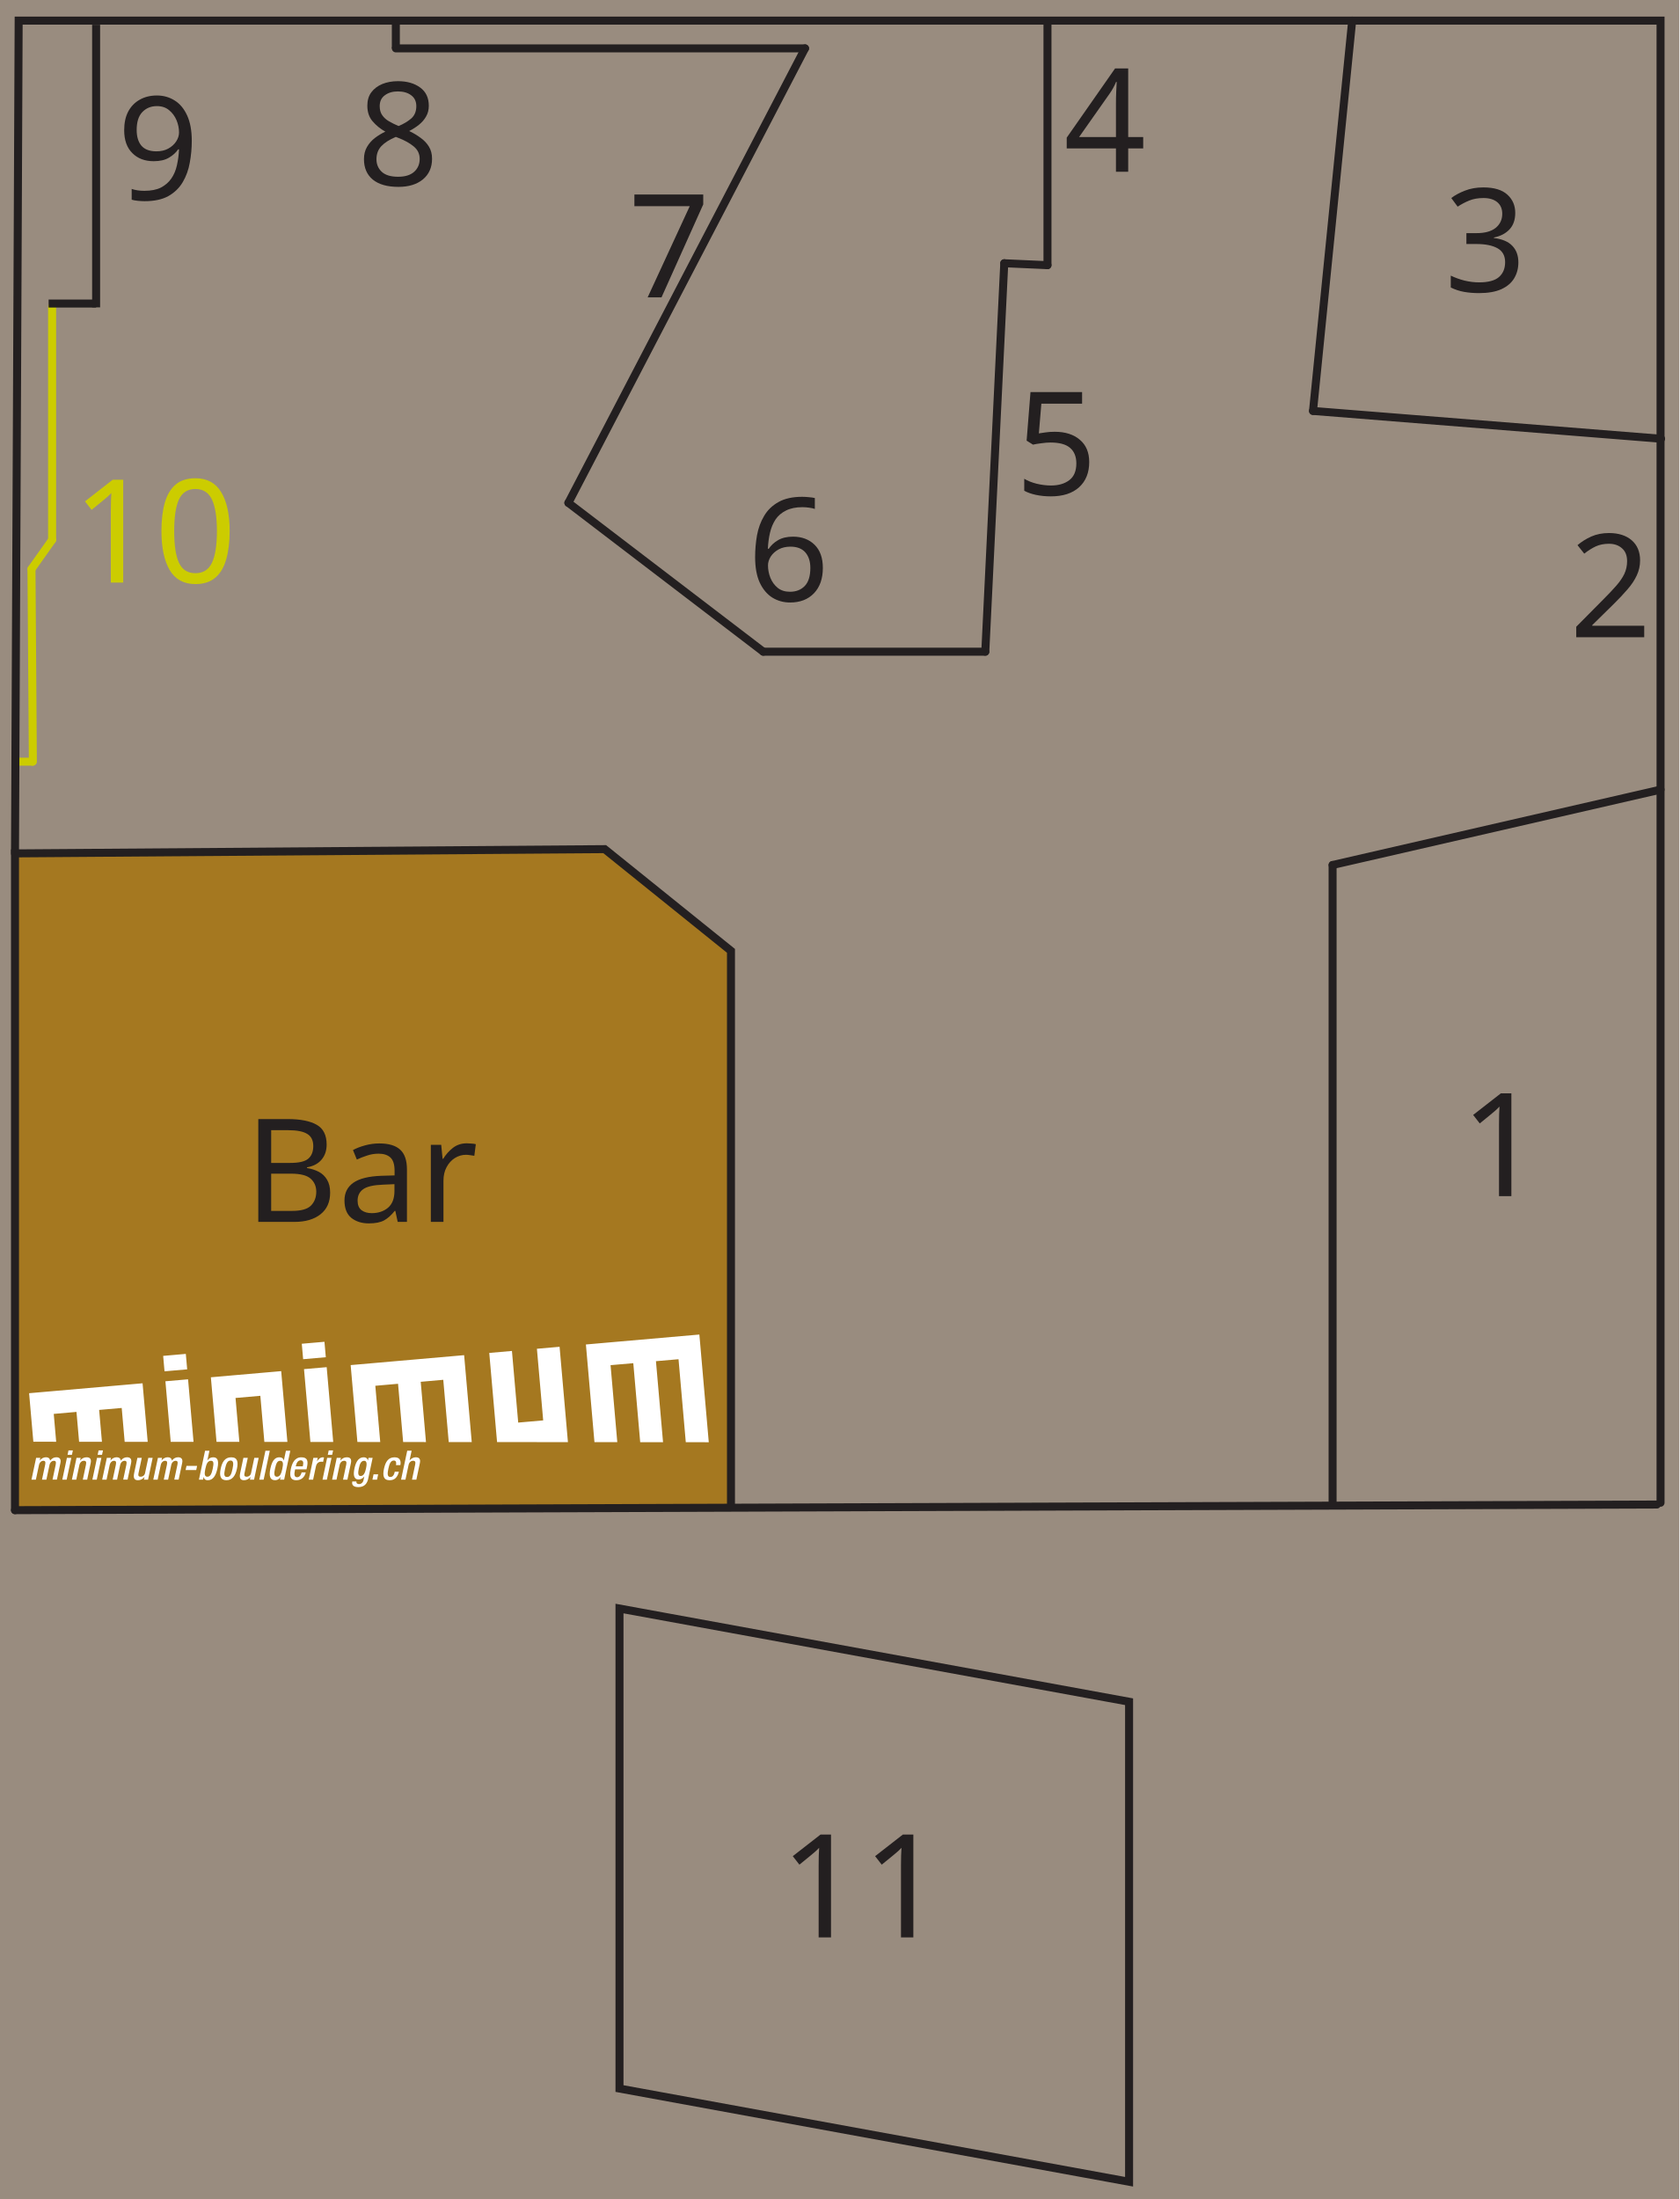
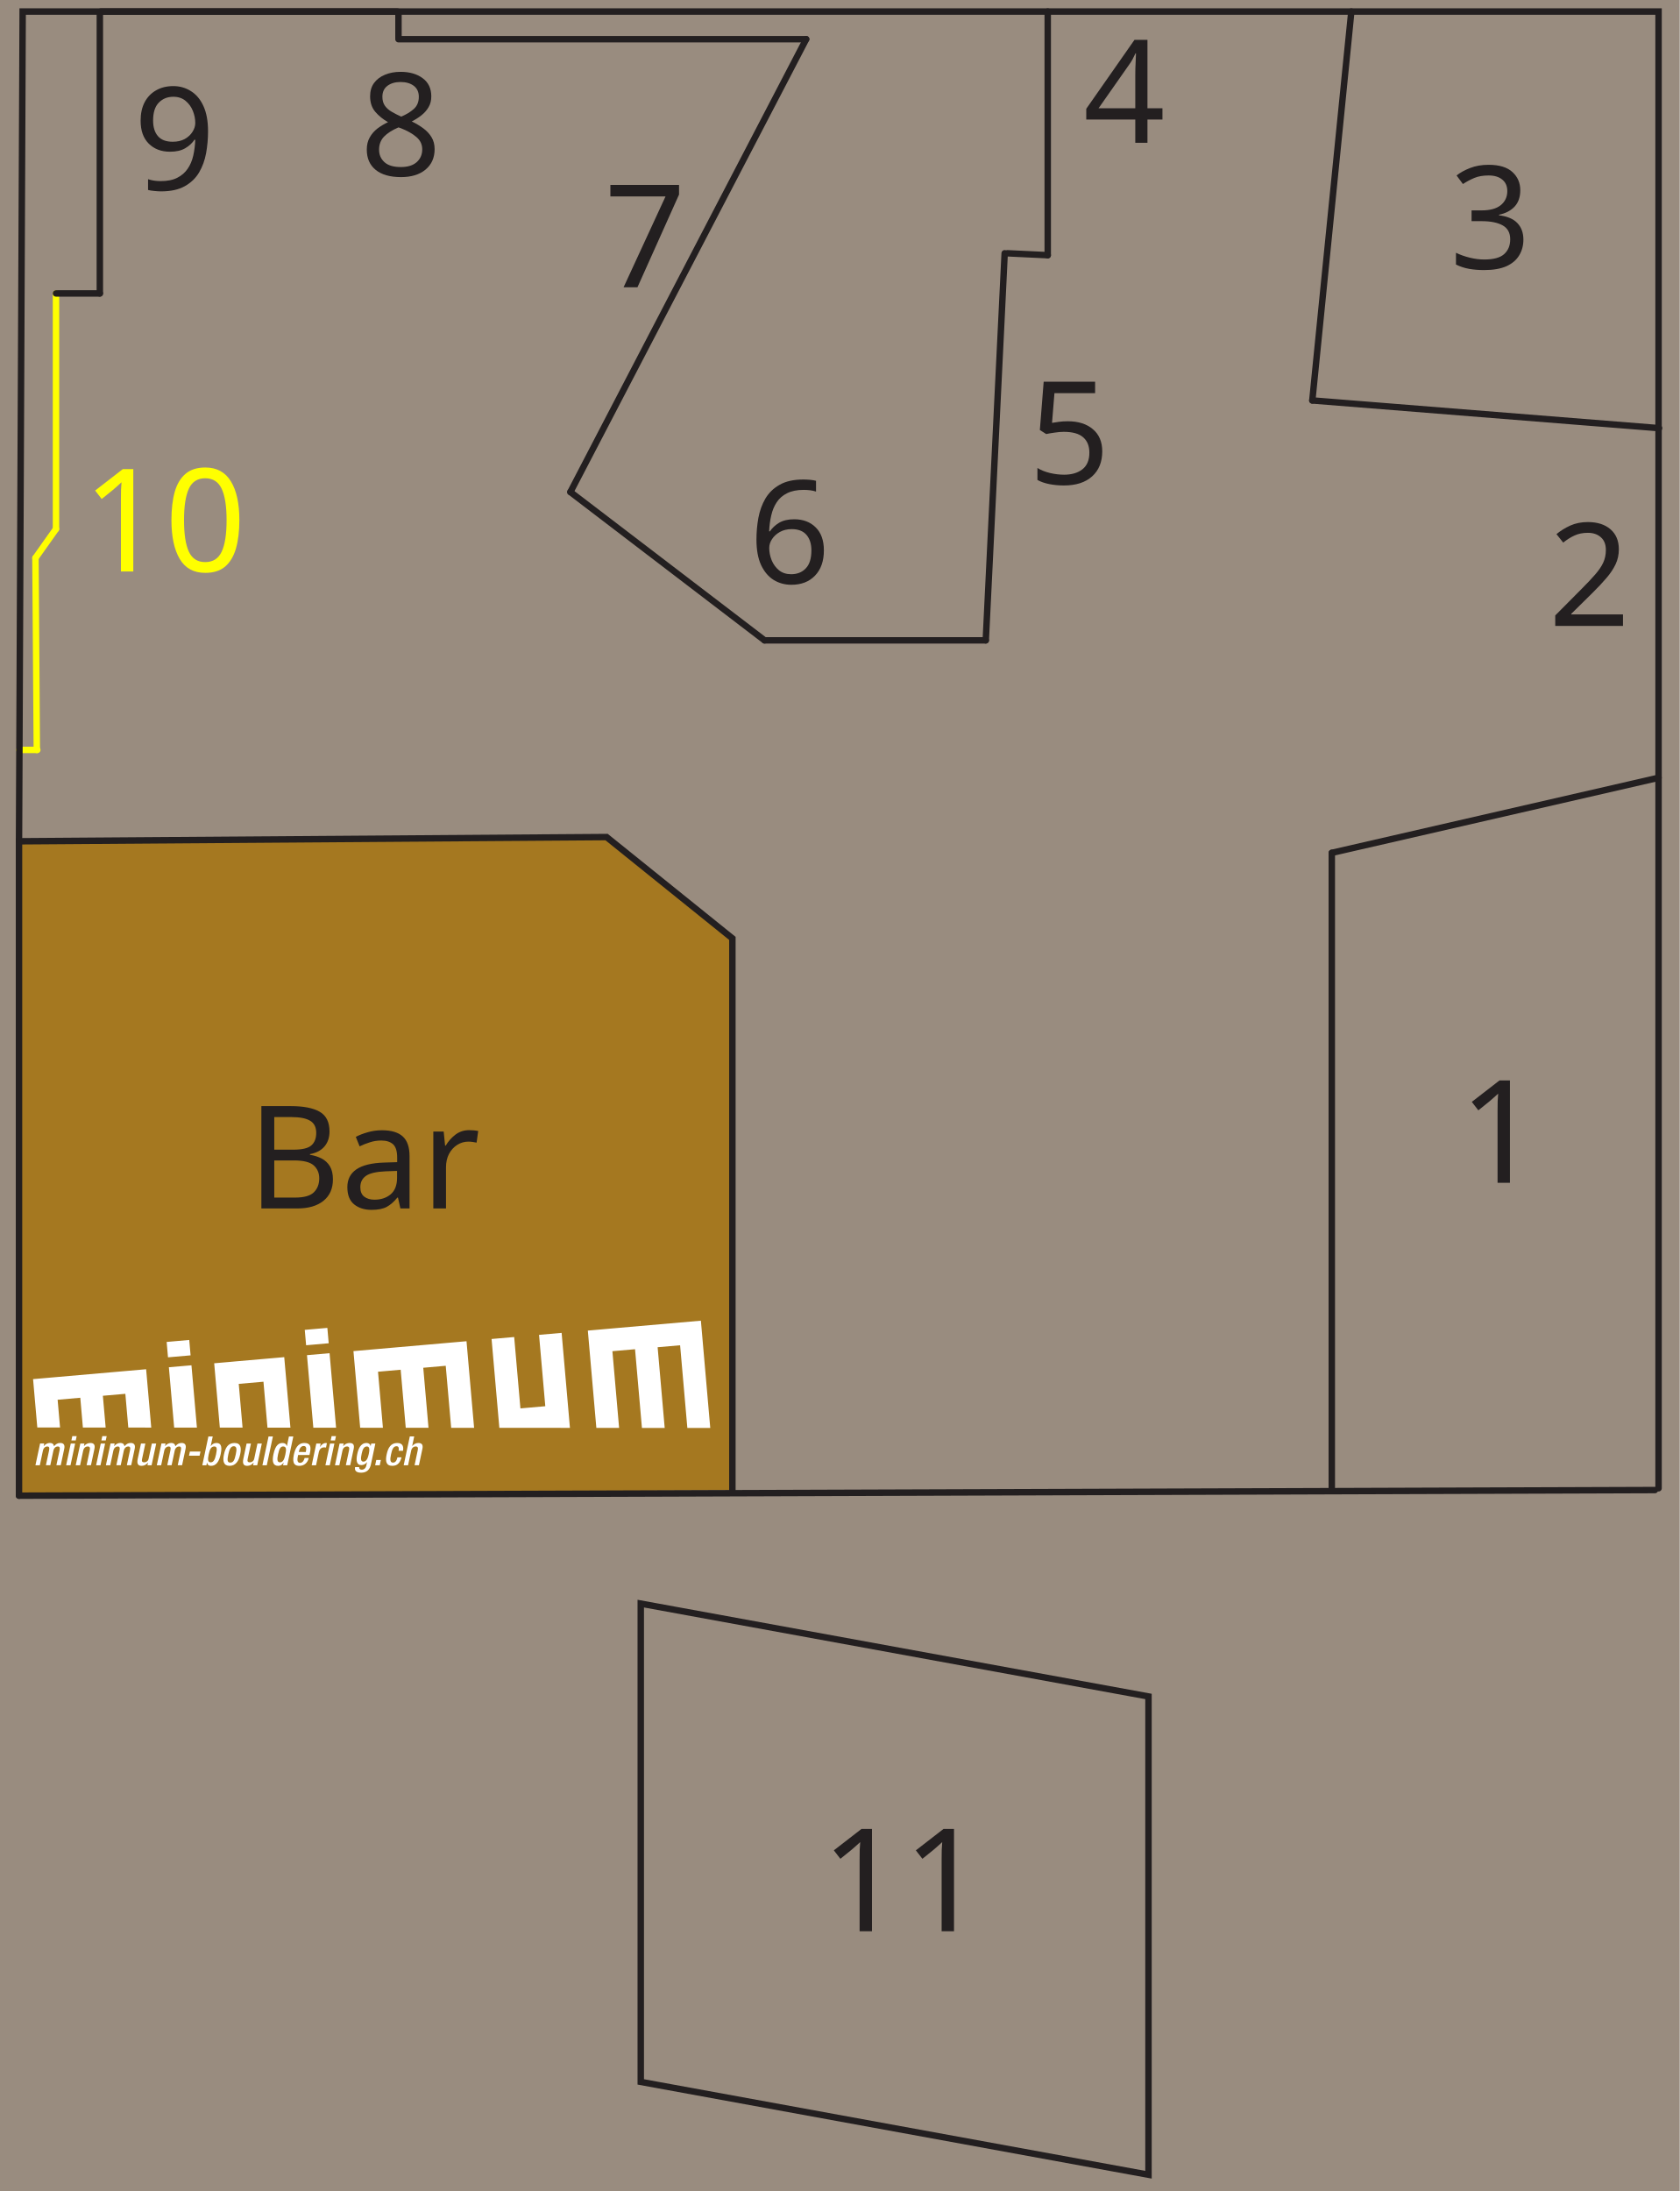
- <svg xmlns="http://www.w3.org/2000/svg" xmlns:xlink="http://www.w3.org/1999/xlink" version="1.1" id="Layer_1" x="0px" y="0px" width="210px" height="275px" viewBox="0 0 210 275" enable-background="new 0 0 210 275" xml:space="preserve">
-   <rect fill="#998C7F" width="210" height="275" />
-   <polyline fill="#A57820" stroke="#231F20" stroke-linecap="round" points="1.875,188.857 1.875,106.723 75.625,106.191   91.415,118.909 91.415,188.152 " />
-   <path fill="none" stroke="#231F20" d="M1.875,94.029" />
-   <path fill="none" stroke="#231F20" d="M1.875,114.418" />
-   <line fill="none" stroke="#CCCC00" x1="1.926" y1="95.255" x2="4.169" y2="95.253" />
-   <line fill="none" stroke="#CCCC00" stroke-linecap="round" x1="4.109" y1="95.253" x2="3.938" y2="71.161" />
-   <line fill="none" stroke="#CCCC00" stroke-linecap="round" x1="3.938" y1="71.161" x2="6.517" y2="67.522" />
-   <line fill="none" stroke="#231F20" stroke-linecap="round" x1="71.082" y1="62.886" x2="95.453" y2="81.5" />
-   <line fill="none" stroke="#231F20" stroke-linecap="round" x1="125.593" y1="32.92" x2="130.997" y2="33.161" />
-   <line fill="none" stroke="#231F20" stroke-linecap="round" x1="169.104" y1="2.578" x2="164.205" y2="51.39" />
-   <line fill="none" stroke="#231F20" stroke-linecap="round" x1="164.205" y1="51.39" x2="207.734" y2="54.868" />
-   <line fill="none" stroke="#231F20" stroke-linecap="round" x1="166.653" y1="108.174" x2="166.653" y2="188.152" />
-   <line fill="none" stroke="#231F20" stroke-linecap="round" x1="166.653" y1="108.174" x2="207.667" y2="98.75" />
+ <svg xmlns="http://www.w3.org/2000/svg" xmlns:xlink="http://www.w3.org/1999/xlink" version="1.1" id="Layer_1" x="0px" y="0px" width="260.787px" height="340.158px" viewBox="0 0 260.787 340.158" enable-background="new 0 0 260.787 340.158" xml:space="preserve">
+   <rect fill="#998C7F" width="260.787" height="340.158" />
+   <polyline fill="#A57820" stroke="#231F20" stroke-linecap="round" points="2.952,232.207 2.952,130.612 94.177,129.955   113.708,145.686 113.708,231.334 " />
+   <path fill="none" stroke="#231F20" d="M2.952,114.91" />
+   <path fill="none" stroke="#231F20" d="M2.952,140.13" />
+   <line fill="none" stroke="#FFFF00" stroke-linecap="round" x1="3.016" y1="116.427" x2="5.791" y2="116.425" />
+   <line fill="none" stroke="#FFFF00" stroke-linecap="round" x1="5.717" y1="116.425" x2="5.504" y2="86.625" />
+   <line fill="none" stroke="#FFFF00" stroke-linecap="round" x1="5.504" y1="86.625" x2="8.695" y2="82.124" />
+   <line fill="none" stroke="#FFFF00" stroke-linecap="round" x1="8.695" y1="82.124" x2="8.695" y2="45.557" />
+   <line fill="none" stroke="#231F20" stroke-linecap="round" x1="8.695" y1="45.557" x2="15.501" y2="45.557" />
+   <line fill="none" stroke="#231F20" stroke-linecap="round" x1="15.501" y1="45.557" x2="15.501" y2="2.229" />
+   <line fill="none" stroke="#231F20" stroke-linecap="round" x1="61.866" y1="2.229" x2="61.866" y2="5.79" />
+   <line fill="none" stroke="#231F20" stroke-linecap="round" x1="61.866" y1="6.084" x2="125.163" y2="6.084" />
+   <line fill="none" stroke="#231F20" stroke-linecap="round" x1="125.163" y1="6.084" x2="88.557" y2="76.388" />
+   <line fill="none" stroke="#231F20" stroke-linecap="round" x1="88.557" y1="76.388" x2="118.703" y2="99.414" />
+   <line fill="none" stroke="#231F20" stroke-linecap="round" x1="118.703" y1="99.414" x2="153.048" y2="99.414" />
+   <line fill="none" stroke="#231F20" stroke-linecap="round" x1="153.048" y1="99.414" x2="155.983" y2="39.323" />
+   <line fill="none" stroke="#231F20" stroke-linecap="round" x1="156.413" y1="39.323" x2="162.669" y2="39.62" />
+   <line fill="none" stroke="#231F20" stroke-linecap="round" x1="162.669" y1="39.62" x2="162.669" y2="1.792" />
+   <line fill="none" stroke="#231F20" stroke-linecap="round" x1="209.804" y1="1.792" x2="203.745" y2="62.169" />
+   <line fill="none" stroke="#231F20" stroke-linecap="round" x1="203.745" y1="62.169" x2="257.588" y2="66.471" />
+   <line fill="none" stroke="#231F20" stroke-linecap="round" x1="206.772" y1="132.407" x2="206.772" y2="231.334" />
+   <line fill="none" stroke="#231F20" stroke-linecap="round" x1="206.772" y1="132.407" x2="257.504" y2="120.75" />
  <g>
-     <line fill="none" stroke="#231F20" stroke-linecap="round" x1="1.875" y1="188.857" x2="207.209" y2="188.152" />
+     <line fill="none" stroke="#231F20" stroke-linecap="round" x1="2.952" y1="232.207" x2="256.938" y2="231.334" />
+   </g>
+   <g>
+     <text transform="matrix(1 0 0 1 226.5244 183.6323)" fill="#231F20" font-family="'MyriadPro-Regular'" font-size="22.265">1</text>
+   </g>
+   <g>
+     <text transform="matrix(1 0 0 1 159.6641 75.1519)" fill="#231F20" font-family="'MyriadPro-Regular'" font-size="22.265">5</text>
+   </g>
+   <g>
+     <text transform="matrix(1 0 0 1 168.1826 22.1714)" fill="#231F20" font-family="'MyriadPro-Regular'" font-size="22.265">4</text>
+   </g>
+   <g>
+     <text transform="matrix(1 0 0 1 20.7227 29.4917)" fill="#231F20" font-family="'MyriadPro-Regular'" font-size="22.265">9</text>
  </g>
  <g>
    <g>
-       <text transform="matrix(1 0 0 1 182.6211 149.5869)" fill="#231F20" font-family="'MyriadPro-Regular'" font-size="18">1</text>
+       <text transform="matrix(1 0 0 1 55.8535 27.2778)" fill="#231F20" font-family="'MyriadPro-Regular'" font-size="22.265">8</text>
    </g>
  </g>
  <g>
    <g>
-       <text transform="matrix(1 0 0 1 126.9512 61.8867)" fill="#231F20" font-family="'MyriadPro-Regular'" font-size="18">5</text>
+       <text transform="matrix(1 0 0 1 93.7842 44.6011)" fill="#231F20" font-family="'MyriadPro-Regular'" font-size="22.265">7</text>
    </g>
  </g>
  <g>
-     <g>
-       <text transform="matrix(1 0 0 1 133.0293 21.4795)" fill="#231F20" font-family="'MyriadPro-Regular'" font-size="18">4</text>
-     </g>
+     <text transform="matrix(1 0 0 1 116.2266 90.5698)" fill="#231F20" font-family="'MyriadPro-Regular'" font-size="22.265">6</text>
  </g>
  <g>
-     <text transform="matrix(1 0 0 1 14.624 24.9722)" fill="#231F20" font-family="'MyriadPro-Regular'" font-size="18">9</text>
+     <text transform="matrix(1 0 0 1 12.7891 88.7202)" fill="#FFFF00" font-family="'MyriadPro-Regular'" font-size="22.265">10</text>
  </g>
  <g>
-     <g>
-       <text transform="matrix(1 0 0 1 44.6421 23.1826)" fill="#231F20" font-family="'MyriadPro-Regular'" font-size="18">8</text>
-     </g>
+     <text transform="matrix(1 0 0 1 127.4761 299.8335)" fill="#231F20" font-family="'MyriadPro-Regular'" font-size="22.265">11</text>
  </g>
-   <g>
-     <g>
-       <text transform="matrix(1 0 0 1 78.541 37.187)" fill="#231F20" font-family="'MyriadPro-Regular'" font-size="18">7</text>
-     </g>
-   </g>
-   <g>
-     <g>
-       <text transform="matrix(1 0 0 1 93.4512 75.1597)" fill="#231F20" font-family="'MyriadPro-Regular'" font-size="18">6</text>
-     </g>
-   </g>
-   <g>
-     <text transform="matrix(1 0 0 1 9.0186 72.8555)" fill="#CCCC00" font-family="'MyriadPro-Regular'" font-size="18">10</text>
-   </g>
-   <g>
-     <text transform="matrix(1 0 0 1 97.5352 242.2832)" fill="#231F20" font-family="'MyriadPro-Regular'" font-size="18">11</text>
-   </g>
-   <polygon fill="none" stroke="#231F20" stroke-linecap="round" points="141.202,272.842 77.473,261.188 77.473,201.158   141.202,212.812 " />
-   <text transform="matrix(1 0 0 1 30.5527 152.8066)" fill="#231F20" font-family="'MyriadPro-Regular'" font-size="18">Bar</text>
+   <polygon fill="none" stroke="#231F20" stroke-linecap="round" points="178.312,337.633 99.483,323.219 99.483,248.965   178.312,263.379 " />
+   <text transform="matrix(1 0 0 1 38.4248 187.6147)" fill="#231F20" font-family="'MyriadPro-Regular'" font-size="22.265">Bar</text>
  <g>
    <defs>
-       <rect id="SVGID_1_" x="3.639" y="166.896" width="85" height="19.078" />
+       <rect id="SVGID_1_" x="5.135" y="205.042" width="105.138" height="23.598" />
    </defs>
    <clipPath id="SVGID_2_">
      <use xlink:href="#SVGID_1_" overflow="visible" />
    </clipPath>
    <g clip-path="url(#SVGID_2_)">
      <g>
        <defs>
-           <rect id="SVGID_3_" x="-42.838" y="49.982" width="178.5" height="252.452" />
+           <rect id="SVGID_3_" x="-52.355" y="60.427" width="220.793" height="312.266" />
        </defs>
        <defs>
-           <rect id="SVGID_4_" x="-42.838" y="49.982" width="178.5" height="252.452" />
+           <rect id="SVGID_4_" x="-52.355" y="60.427" width="220.793" height="312.266" />
        </defs>
        <clipPath id="SVGID_5_">
          <use xlink:href="#SVGID_3_" overflow="visible" />
        </clipPath>
        <clipPath id="SVGID_6_" clip-path="url(#SVGID_5_)">
          <use xlink:href="#SVGID_4_" overflow="visible" />
        </clipPath>
-         <path clip-path="url(#SVGID_6_)" fill="#FFFFFF" d="M88.639,180.36l-1.084-12.417l-0.094-1.05l-11.355,0.994l-0.945,0.084     l-1.888,0.166c0,0,0.425,4.883,1.069,12.212l2.856,0.003l-0.841-9.629l2.842-0.248l0.864,9.88h2.857l-0.887-10.13l2.823-0.245     l0.908,10.378L88.639,180.36z M71.025,180.348l-0.102-1.176l-0.06-0.686l-0.882-10.062l-2.835,0.249l0.785,8.957l-1.952,0.171     l-0.968,0.085l-0.204,0.02l-0.783-8.96l-2.837,0.247l0.88,10.062l0.061,0.688l0.034,0.398L71.025,180.348z M58.996,180.34     l-0.952-10.868l-14.191,1.242c0,0,0.318,3.63,0.843,9.616l2.856,0.003l-0.615-7.032l2.843-0.25l0.637,7.282l2.856,0.005     l-0.658-7.535l2.82-0.249l0.683,7.786H58.996z M41.672,180.326l-0.817-9.353l-2.836,0.246l0.798,9.104L41.672,180.326z      M37.911,169.978l2.835-0.249l-0.169-1.93l-2.836,0.247L37.911,169.978z M35.942,180.322l-0.623-7.099l-0.061-0.686l-0.092-1.068     l-1.069,0.094l-1.207,0.105l-3.684,0.321l-0.945,0.086l-1.89,0.164l0.708,8.075l2.855,0.001l-0.479-5.489l3.103-0.271     l0.503,5.762L35.942,180.322z M24.204,180.314l-0.685-7.822l-2.833,0.246l0.663,7.574L24.204,180.314z M20.574,171.494     l2.835-0.248l-0.17-1.933l-2.834,0.25L20.574,171.494z M18.472,180.31l-0.55-6.275l-0.092-1.046l-11.357,0.994l-0.943,0.082     l-1.89,0.165c0,0,0.228,2.596,0.53,6.07l2.856,0.001l-0.304-3.483l2.843-0.249l0.326,3.735l2.858,0.002l-0.35-3.986l2.822-0.245     l0.37,4.234L18.472,180.31z" />
-         <path clip-path="url(#SVGID_6_)" fill="#FFFFFF" d="M3.937,185.042h0.549l0.389-1.831c0.074-0.355,0.325-0.532,0.542-0.532     c0.229,0,0.307,0.135,0.232,0.492l-0.397,1.869h0.55l0.389-1.829c0.073-0.356,0.325-0.532,0.548-0.532s0.3,0.135,0.226,0.491     l-0.397,1.868h0.548l0.44-2.073c0.113-0.526-0.125-0.724-0.51-0.724c-0.328,0-0.562,0.153-0.776,0.415     c-0.033-0.228-0.156-0.415-0.545-0.415c-0.259,0-0.549,0.147-0.736,0.39H4.971l0.069-0.319H4.518L3.937,185.042z M7.79,185.042     h0.547l0.581-2.728h-0.55L7.79,185.042z M8.449,181.93h0.547l0.116-0.547H8.565L8.449,181.93z M8.991,185.042h0.547l0.389-1.831     c0.076-0.355,0.325-0.532,0.55-0.532c0.273,0,0.351,0.135,0.273,0.492l-0.395,1.869h0.547l0.438-2.06     c0.116-0.549-0.106-0.736-0.523-0.736c-0.302,0-0.593,0.146-0.781,0.39h-0.015l0.067-0.321H9.571L8.991,185.042z M11.552,185.042     h0.549l0.578-2.728h-0.546L11.552,185.042z M12.213,181.93h0.547l0.119-0.547h-0.549L12.213,181.93z M12.779,185.042h0.548     l0.388-1.831c0.077-0.355,0.326-0.532,0.544-0.532c0.227,0,0.305,0.135,0.231,0.492l-0.399,1.869h0.548l0.389-1.829     c0.077-0.356,0.325-0.532,0.551-0.532c0.225,0,0.301,0.135,0.225,0.491l-0.396,1.868h0.547l0.441-2.073     c0.113-0.526-0.125-0.724-0.509-0.724c-0.329,0-0.566,0.153-0.779,0.415c-0.031-0.228-0.153-0.415-0.545-0.415     c-0.259,0-0.547,0.147-0.736,0.39h-0.016l0.067-0.319h-0.517L12.779,185.042z M17.997,185.042h0.517l0.578-2.728h-0.546     l-0.406,1.905c-0.064,0.305-0.309,0.455-0.542,0.455c-0.233,0-0.349-0.1-0.283-0.402l0.415-1.958h-0.548l-0.404,1.905     c-0.15,0.704,0.084,0.893,0.488,0.893c0.302,0,0.593-0.148,0.782-0.392h0.016L17.997,185.042z M19.168,185.042h0.546l0.39-1.831     c0.074-0.355,0.326-0.532,0.543-0.532c0.226,0,0.306,0.135,0.229,0.492l-0.395,1.869h0.545l0.39-1.829     c0.074-0.356,0.325-0.532,0.548-0.532c0.225,0,0.301,0.135,0.226,0.491l-0.396,1.868h0.546l0.441-2.073     c0.113-0.526-0.125-0.724-0.508-0.724c-0.329,0-0.565,0.153-0.778,0.415c-0.033-0.228-0.155-0.415-0.545-0.415     c-0.259,0-0.55,0.147-0.738,0.39h-0.013l0.067-0.319h-0.516L19.168,185.042z M23.211,183.837h1.329l0.111-0.518h-1.327     L23.211,183.837z M24.879,185.042h0.517l0.069-0.335h0.01c0.032,0.175,0.122,0.405,0.511,0.405c0.638,0,1.006-0.532,1.204-1.471     c0.259-1.21-0.128-1.396-0.544-1.396c-0.294,0-0.547,0.146-0.7,0.39h-0.012l0.258-1.209h-0.547L24.879,185.042z M25.675,183.709     c0.14-0.653,0.295-1.028,0.715-1.028c0.316,0,0.374,0.253,0.216,0.989c-0.131,0.616-0.295,1.005-0.675,1.005     C25.559,184.675,25.553,184.293,25.675,183.709 M27.599,183.678c-0.182,0.847-0.048,1.435,0.709,1.435     c0.759,0,1.144-0.588,1.323-1.435c0.18-0.847,0.083-1.433-0.714-1.433C28.126,182.245,27.777,182.831,27.599,183.678      M28.146,183.678c0.129-0.604,0.289-1.028,0.685-1.028c0.399,0,0.381,0.424,0.251,1.028c-0.147,0.695-0.289,1.029-0.688,1.029     C27.998,184.707,27.998,184.373,28.146,183.678 M31.255,185.042h0.517l0.578-2.728h-0.547l-0.404,1.905     c-0.065,0.305-0.311,0.455-0.544,0.455c-0.231,0-0.35-0.1-0.284-0.402l0.417-1.958H30.44l-0.405,1.905     c-0.148,0.704,0.084,0.893,0.491,0.893c0.302,0,0.593-0.148,0.781-0.392h0.016L31.255,185.042z M32.425,185.042h0.547l0.77-3.617     h-0.547L32.425,185.042z M35.019,185.042h0.517l0.77-3.617h-0.549l-0.257,1.21h-0.011c-0.05-0.244-0.242-0.39-0.537-0.39     c-0.413,0-0.879,0.187-1.137,1.396c-0.2,0.938-0.058,1.468,0.58,1.468c0.388,0,0.575-0.228,0.682-0.406h0.011L35.019,185.042z      M35.302,183.709c-0.125,0.584-0.292,0.966-0.666,0.966c-0.379,0-0.378-0.389-0.247-1.005c0.156-0.736,0.323-0.989,0.636-0.989     C35.444,182.681,35.44,183.056,35.302,183.709 M38.333,183.749l0.061-0.29c0.161-0.759,0.055-1.214-0.704-1.214     c-0.856,0-1.17,0.758-1.321,1.474c-0.268,1.261,0.255,1.394,0.702,1.394c0.594,0,1.037-0.381,1.165-0.983h-0.517     c-0.034,0.161-0.173,0.607-0.565,0.607c-0.407,0-0.356-0.464-0.277-0.83l0.032-0.157H38.333L38.333,183.749z M36.987,183.374     l0.014-0.055c0.074-0.355,0.254-0.698,0.603-0.698c0.31,0,0.365,0.265,0.293,0.606l-0.032,0.147L36.987,183.374L36.987,183.374z      M38.61,185.042h0.547l0.347-1.634c0.107-0.506,0.431-0.616,0.678-0.616c0.094,0,0.184,0.021,0.223,0.031l0.118-0.558     c-0.034-0.01-0.067-0.02-0.128-0.02c-0.309,0-0.552,0.191-0.739,0.495h-0.009l0.092-0.426h-0.55L38.61,185.042z M40.334,185.042     h0.545l0.581-2.728h-0.548L40.334,185.042z M40.994,181.93h0.547l0.117-0.547H41.11L40.994,181.93z M41.534,185.042h0.549     l0.39-1.831c0.074-0.355,0.325-0.532,0.548-0.532c0.276,0,0.352,0.135,0.276,0.492l-0.396,1.869h0.546l0.437-2.06     c0.117-0.549-0.104-0.736-0.519-0.736c-0.305,0-0.595,0.146-0.783,0.39h-0.017l0.067-0.321h-0.517L41.534,185.042z      M44.054,185.275c-0.046,0.223-0.059,0.698,0.753,0.698c0.734,0,1.104-0.399,1.244-1.063l0.551-2.596h-0.517l-0.072,0.335h-0.008     c-0.008-0.198-0.193-0.404-0.513-0.404c-0.775,0-1.039,0.805-1.165,1.402c-0.158,0.743-0.115,1.372,0.523,1.372     c0.265,0,0.548-0.138,0.698-0.374h0.008l-0.092,0.441c-0.067,0.312-0.287,0.511-0.57,0.511c-0.243,0-0.36-0.157-0.325-0.326     h-0.515V185.275z M44.886,183.591c0.107-0.505,0.261-0.912,0.656-0.912c0.38,0,0.33,0.492,0.236,0.938     c-0.091,0.43-0.252,0.968-0.676,0.968C44.697,184.585,44.789,184.058,44.886,183.591 M46.575,185.042h0.578l0.141-0.669h-0.577     L46.575,185.042z M49.371,184.047c-0.088,0.411-0.254,0.664-0.556,0.66c-0.396,0-0.374-0.427-0.247-1.029     c0.128-0.604,0.289-1.028,0.683-1.028c0.323-0.01,0.323,0.319,0.27,0.573h0.547c0.071-0.34,0.088-0.989-0.729-0.978     c-0.791,0-1.137,0.586-1.319,1.433c-0.18,0.847-0.082,1.435,0.709,1.435c0.673,0,0.984-0.413,1.158-1.065H49.371z      M50.157,185.042h0.549l0.39-1.831c0.073-0.355,0.325-0.532,0.549-0.532c0.274,0,0.352,0.135,0.275,0.492l-0.396,1.869h0.545     l0.438-2.06c0.117-0.549-0.106-0.736-0.52-0.736c-0.279,0-0.547,0.141-0.749,0.374l-0.012-0.011l0.253-1.186h-0.552     L50.157,185.042z" />
+         <path clip-path="url(#SVGID_6_)" fill="#FFFFFF" d="M110.273,221.696l-1.34-15.357l-0.116-1.3l-14.046,1.229l-1.169,0.104     l-2.336,0.205c0,0,0.525,6.04,1.322,15.106l3.533,0.003l-1.041-11.91l3.516-0.307l1.069,12.221h3.534l-1.097-12.53l3.491-0.304     l1.123,12.837L110.273,221.696z M88.487,221.68l-0.126-1.454l-0.074-0.847l-1.09-12.447l-3.507,0.308l0.971,11.079l-2.414,0.212     l-1.197,0.105l-0.251,0.023l-0.968-11.083l-3.51,0.306l1.089,12.445l0.075,0.851l0.042,0.493L88.487,221.68z M73.607,221.671     l-1.178-13.443l-17.553,1.537c0,0,0.393,4.489,1.042,11.895l3.533,0.003l-0.761-8.698l3.517-0.31l0.788,9.008l3.533,0.006     l-0.813-9.32l3.488-0.309l0.845,9.632H73.607z M52.179,221.654l-1.011-11.568l-3.508,0.305l0.987,11.262L52.179,221.654z      M47.527,208.854l3.507-0.309l-0.209-2.387l-3.508,0.306L47.527,208.854z M45.091,221.65l-0.77-8.781l-0.076-0.848l-0.113-1.321     l-1.322,0.116l-1.494,0.13l-4.556,0.397l-1.168,0.106l-2.338,0.203l0.875,9.988l3.531,0.001l-0.593-6.79l3.837-0.336l0.623,7.128     L45.091,221.65z M30.572,221.639l-0.847-9.675l-3.505,0.304l0.82,9.369L30.572,221.639z M26.083,210.729l3.507-0.307l-0.21-2.391     l-3.505,0.31L26.083,210.729z M23.482,221.634l-0.681-7.763l-0.114-1.294l-14.048,1.229l-1.167,0.102l-2.337,0.204     c0,0,0.282,3.211,0.656,7.509l3.533,0.001l-0.376-4.308l3.517-0.309l0.403,4.62l3.536,0.002l-0.433-4.93l3.491-0.304l0.457,5.238     L23.482,221.634z" />
+         <path clip-path="url(#SVGID_6_)" fill="#FFFFFF" d="M5.502,227.488h0.679l0.481-2.266c0.092-0.439,0.403-0.658,0.671-0.658     c0.283,0,0.379,0.166,0.287,0.608l-0.492,2.312h0.68l0.482-2.263c0.09-0.44,0.402-0.658,0.678-0.658s0.371,0.166,0.279,0.607     l-0.492,2.312h0.678l0.544-2.565c0.14-0.65-0.154-0.895-0.631-0.895c-0.406,0-0.695,0.189-0.959,0.514     c-0.041-0.282-0.193-0.514-0.674-0.514c-0.32,0-0.68,0.183-0.91,0.482H6.783l0.086-0.395H6.222L5.502,227.488z M10.269,227.488     h0.677l0.719-3.374h-0.68L10.269,227.488z M11.084,223.637h0.677l0.143-0.676h-0.677L11.084,223.637z M11.755,227.488h0.677     l0.481-2.266c0.094-0.439,0.402-0.658,0.681-0.658c0.338,0,0.435,0.166,0.338,0.608l-0.488,2.312h0.676l0.542-2.547     c0.143-0.679-0.132-0.911-0.647-0.911c-0.374,0-0.733,0.181-0.967,0.481H13.03l0.083-0.396h-0.64L11.755,227.488z      M14.923,227.488h0.679l0.715-3.374h-0.675L14.923,227.488z M15.741,223.637h0.677l0.147-0.676h-0.679L15.741,223.637z      M16.441,227.488h0.677l0.48-2.266c0.095-0.439,0.403-0.658,0.673-0.658c0.281,0,0.377,0.166,0.287,0.608l-0.494,2.312h0.678     l0.481-2.263c0.095-0.44,0.402-0.658,0.681-0.658s0.373,0.166,0.279,0.607l-0.489,2.312h0.677l0.545-2.565     c0.14-0.65-0.155-0.895-0.63-0.895c-0.406,0-0.7,0.189-0.963,0.514c-0.039-0.282-0.189-0.514-0.674-0.514     c-0.32,0-0.677,0.183-0.91,0.482h-0.02l0.083-0.395h-0.639L16.441,227.488z M22.895,227.488h0.64l0.715-3.374h-0.676     l-0.501,2.357c-0.079,0.376-0.382,0.562-0.671,0.562c-0.288,0-0.432-0.123-0.35-0.497l0.513-2.422h-0.678l-0.5,2.357     c-0.187,0.87,0.104,1.103,0.604,1.103c0.374,0,0.733-0.183,0.967-0.484h0.02L22.895,227.488z M24.344,227.488h0.676l0.482-2.266     c0.092-0.439,0.403-0.658,0.672-0.658c0.279,0,0.378,0.166,0.283,0.608l-0.489,2.312h0.675l0.482-2.263     c0.092-0.44,0.402-0.658,0.678-0.658c0.278,0,0.372,0.166,0.28,0.607l-0.49,2.312h0.676l0.545-2.565     c0.14-0.65-0.154-0.895-0.628-0.895c-0.408,0-0.699,0.189-0.963,0.514c-0.041-0.282-0.192-0.514-0.674-0.514     c-0.321,0-0.681,0.183-0.913,0.482h-0.016l0.083-0.395h-0.638L24.344,227.488z M29.344,225.997h1.644l0.138-0.64h-1.642     L29.344,225.997z M31.407,227.488h0.639l0.086-0.415h0.012c0.039,0.217,0.15,0.501,0.631,0.501c0.789,0,1.245-0.657,1.49-1.819     c0.32-1.495-0.158-1.726-0.673-1.726c-0.364,0-0.676,0.181-0.866,0.482h-0.014l0.319-1.496h-0.677L31.407,227.488z      M32.392,225.839c0.173-0.809,0.365-1.273,0.884-1.273c0.392,0,0.463,0.314,0.268,1.225c-0.162,0.763-0.365,1.242-0.835,1.242     C32.248,227.033,32.241,226.561,32.392,225.839 M34.771,225.8c-0.225,1.047-0.059,1.773,0.877,1.773     c0.939,0,1.415-0.727,1.637-1.773c0.222-1.048,0.102-1.772-0.884-1.772C35.423,224.028,34.992,224.752,34.771,225.8      M35.448,225.8c0.159-0.748,0.358-1.271,0.847-1.271c0.494,0,0.471,0.523,0.311,1.271c-0.182,0.86-0.357,1.272-0.852,1.272     C35.266,227.073,35.266,226.661,35.448,225.8 M39.294,227.488h0.639l0.715-3.374h-0.677l-0.5,2.357     c-0.081,0.376-0.384,0.562-0.673,0.562c-0.286,0-0.433-0.123-0.352-0.497l0.517-2.422h-0.677l-0.502,2.357     c-0.183,0.87,0.105,1.103,0.607,1.103c0.374,0,0.733-0.183,0.965-0.484h0.02L39.294,227.488z M40.742,227.488h0.677l0.952-4.475     h-0.676L40.742,227.488z M43.95,227.488h0.639l0.952-4.475h-0.68l-0.317,1.497h-0.014c-0.062-0.302-0.299-0.482-0.664-0.482     c-0.511,0-1.087,0.231-1.407,1.727c-0.247,1.162-0.071,1.816,0.717,1.816c0.48,0,0.712-0.281,0.844-0.502h0.013L43.95,227.488z      M44.299,225.839c-0.155,0.722-0.361,1.193-0.824,1.193c-0.469,0-0.467-0.479-0.305-1.242c0.193-0.91,0.399-1.225,0.786-1.225     C44.476,224.566,44.471,225.031,44.299,225.839 M48.05,225.888l0.075-0.358c0.199-0.939,0.068-1.502-0.87-1.502     c-1.059,0-1.447,0.938-1.635,1.823c-0.331,1.559,0.316,1.723,0.869,1.723c0.734,0,1.283-0.471,1.44-1.216H47.29     c-0.042,0.199-0.215,0.752-0.7,0.752c-0.503,0-0.44-0.574-0.343-1.027l0.04-0.194H48.05L48.05,225.888z M46.385,225.424     l0.017-0.067c0.091-0.44,0.314-0.864,0.746-0.864c0.383,0,0.451,0.327,0.362,0.751l-0.039,0.182L46.385,225.424L46.385,225.424z      M48.392,227.488h0.677l0.428-2.021c0.133-0.625,0.533-0.762,0.839-0.762c0.116,0,0.227,0.024,0.276,0.038l0.146-0.689     c-0.042-0.013-0.083-0.024-0.158-0.024c-0.382,0-0.684,0.237-0.914,0.613h-0.011l0.113-0.527h-0.68L48.392,227.488z      M50.525,227.488h0.674l0.718-3.374h-0.678L50.525,227.488z M51.341,223.637h0.676l0.145-0.676h-0.678L51.341,223.637z      M52.008,227.488h0.678l0.482-2.266c0.091-0.439,0.402-0.658,0.677-0.658c0.342,0,0.436,0.166,0.342,0.608l-0.491,2.312h0.675     l0.541-2.547c0.145-0.679-0.129-0.911-0.642-0.911c-0.377,0-0.736,0.181-0.968,0.481h-0.021l0.083-0.396h-0.64L52.008,227.488z      M55.125,227.776c-0.058,0.276-0.072,0.863,0.932,0.863c0.908,0,1.366-0.493,1.538-1.314l0.681-3.211h-0.639l-0.09,0.415h-0.01     c-0.011-0.246-0.239-0.501-0.634-0.501c-0.958,0-1.285,0.995-1.44,1.734c-0.196,0.919-0.143,1.697,0.646,1.697     c0.328,0,0.678-0.17,0.864-0.462h0.011l-0.114,0.546c-0.083,0.386-0.355,0.632-0.706,0.632c-0.3,0-0.446-0.195-0.402-0.404     h-0.638V227.776z M56.154,225.693c0.132-0.624,0.322-1.129,0.811-1.129c0.471,0,0.409,0.608,0.292,1.161     c-0.113,0.532-0.312,1.197-0.836,1.197C55.92,226.922,56.035,226.27,56.154,225.693 M58.244,227.488h0.715l0.173-0.827h-0.713     L58.244,227.488z M61.703,226.257c-0.109,0.508-0.314,0.821-0.688,0.815c-0.489,0-0.462-0.527-0.305-1.272     c0.158-0.748,0.357-1.271,0.845-1.271c0.399-0.013,0.399,0.395,0.333,0.708h0.677c0.088-0.42,0.109-1.224-0.902-1.209     c-0.979,0-1.407,0.725-1.632,1.772c-0.223,1.047-0.101,1.773,0.877,1.773c0.833,0,1.217-0.51,1.432-1.316H61.703z      M62.675,227.488h0.679l0.482-2.266c0.09-0.439,0.401-0.658,0.679-0.658c0.339,0,0.435,0.166,0.34,0.608l-0.49,2.312h0.674     l0.542-2.547c0.145-0.679-0.132-0.911-0.644-0.911c-0.345,0-0.677,0.174-0.926,0.463l-0.014-0.014l0.312-1.466h-0.683     L62.675,227.488z" />
      </g>
    </g>
  </g>
  <g>
-     <g>
-       <text transform="matrix(1 0 0 1 180.6211 36.4683)" fill="#231F20" font-family="'MyriadPro-Regular'" font-size="18">3</text>
-     </g>
+     <text transform="matrix(1 0 0 1 225.0508 41.7104)" fill="#231F20" font-family="'MyriadPro-Regular'" font-size="22.265">3</text>
  </g>
+   <text transform="matrix(1 0 0 1 240.4023 97.1743)" fill="#231F20" font-family="'MyriadPro-Regular'" font-size="22.265">2</text>
  <g>
-     <text transform="matrix(1 0 0 1 196.2656 79.6904)" fill="#231F20" font-family="'MyriadPro-Regular'" font-size="18">2</text>
+     <polyline fill="none" stroke="#231F20" stroke-linecap="round" points="257.504,231.058 257.504,1.792 3.519,1.792 2.952,130.612     " />
+     <path fill="none" stroke="#231F20" d="M256.606,231.93" />
  </g>
-   <g>
-     <polyline fill="none" stroke="#231F20" stroke-linecap="round" points="207.667,187.929 207.667,2.578 2.333,2.578 1.875,106.723     " />
-     <path fill="none" stroke="#231F20" d="M206.941,188.634" />
-   </g>
-   <line fill="none" stroke="#231F20" stroke-linecap="round" x1="130.997" y1="33.161" x2="130.997" y2="2.917" />
-   <line fill="none" stroke="#231F20" stroke-linecap="round" x1="123.22" y1="81.5" x2="125.593" y2="32.92" />
-   <line fill="none" stroke="#231F20" stroke-linecap="round" x1="95.453" y1="81.5" x2="123.22" y2="81.5" />
-   <line fill="none" stroke="#231F20" stroke-linecap="round" x1="100.676" y1="6.049" x2="71.082" y2="62.886" />
-   <line fill="none" stroke="#231F20" x1="49.503" y1="2.438" x2="49.503" y2="6.062" />
-   <line fill="none" stroke="#231F20" stroke-linecap="round" x1="49.503" y1="6.049" x2="100.676" y2="6.049" />
-   <line fill="none" stroke="#231F20" x1="12.02" y1="38.438" x2="12.02" y2="3.094" />
-   <line fill="none" stroke="#CCCC00" stroke-linecap="round" x1="6.517" y1="67.522" x2="6.517" y2="38.376" />
-   <line fill="none" stroke="#231F20" x1="6.082" y1="37.96" x2="12.02" y2="37.96" />
+   <line fill="none" stroke="#231F20" stroke-linecap="round" x1="15.632" y1="1.792" x2="61.707" y2="1.792" />
</svg>
